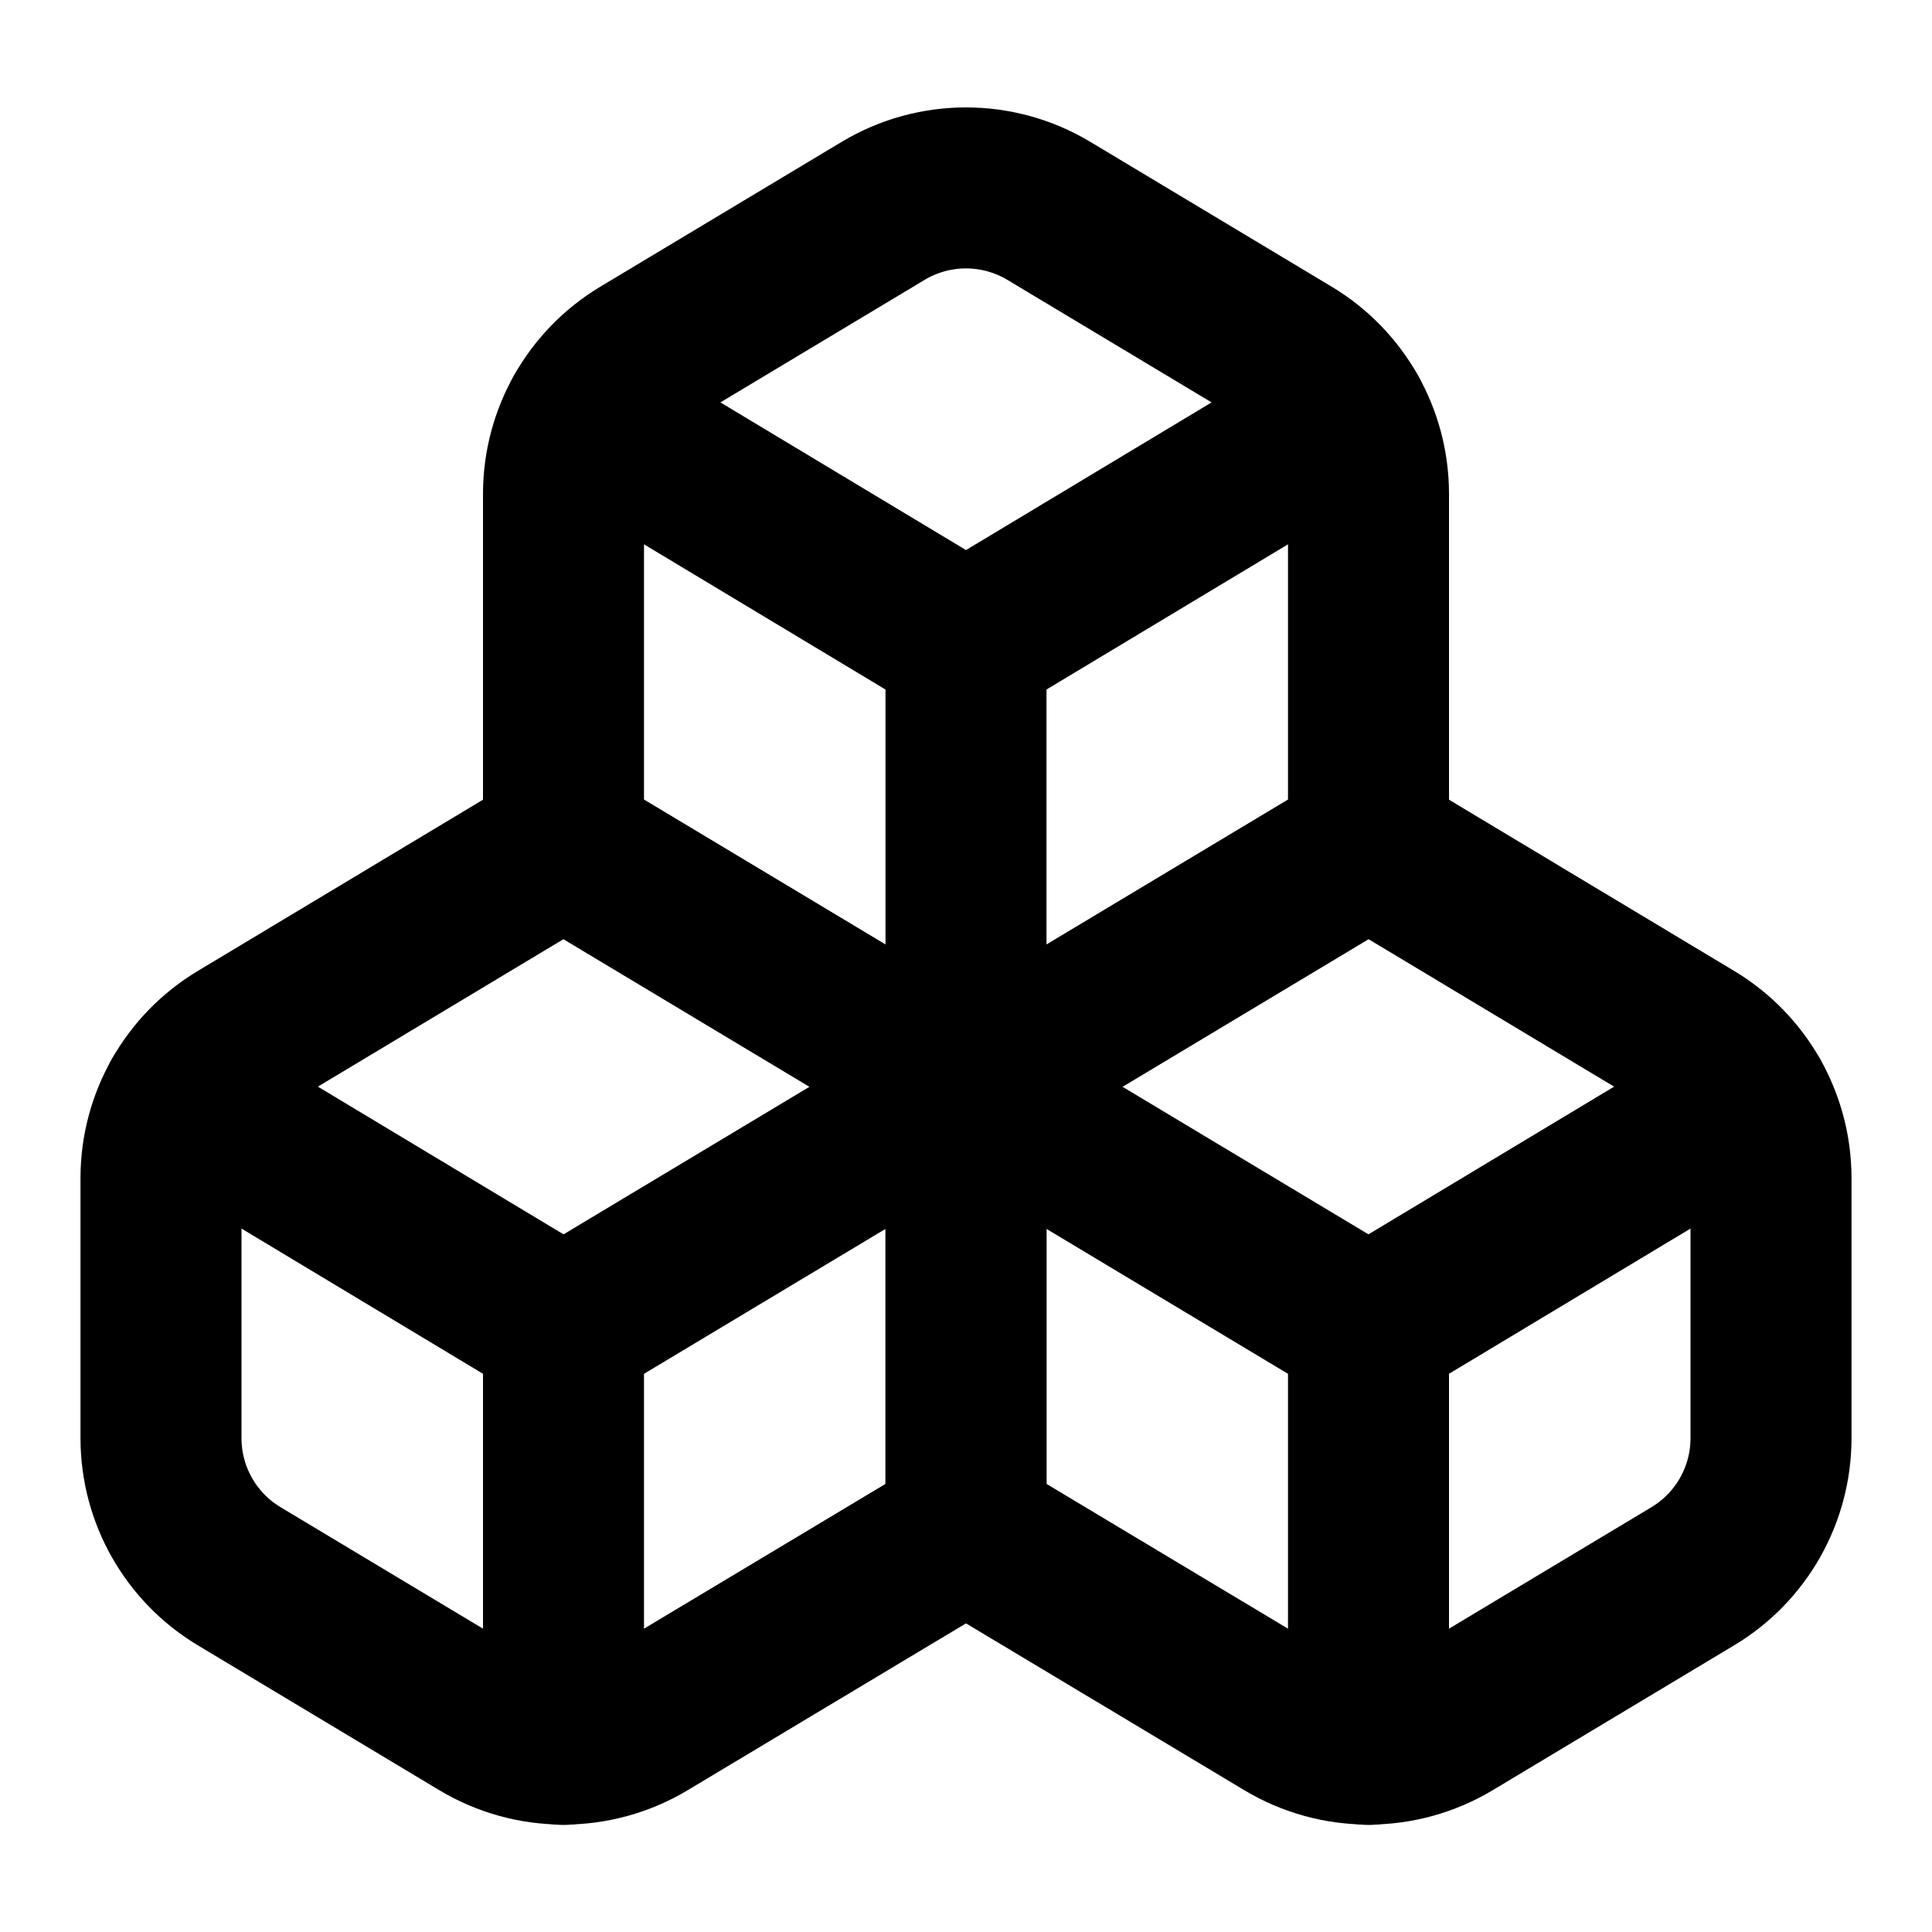
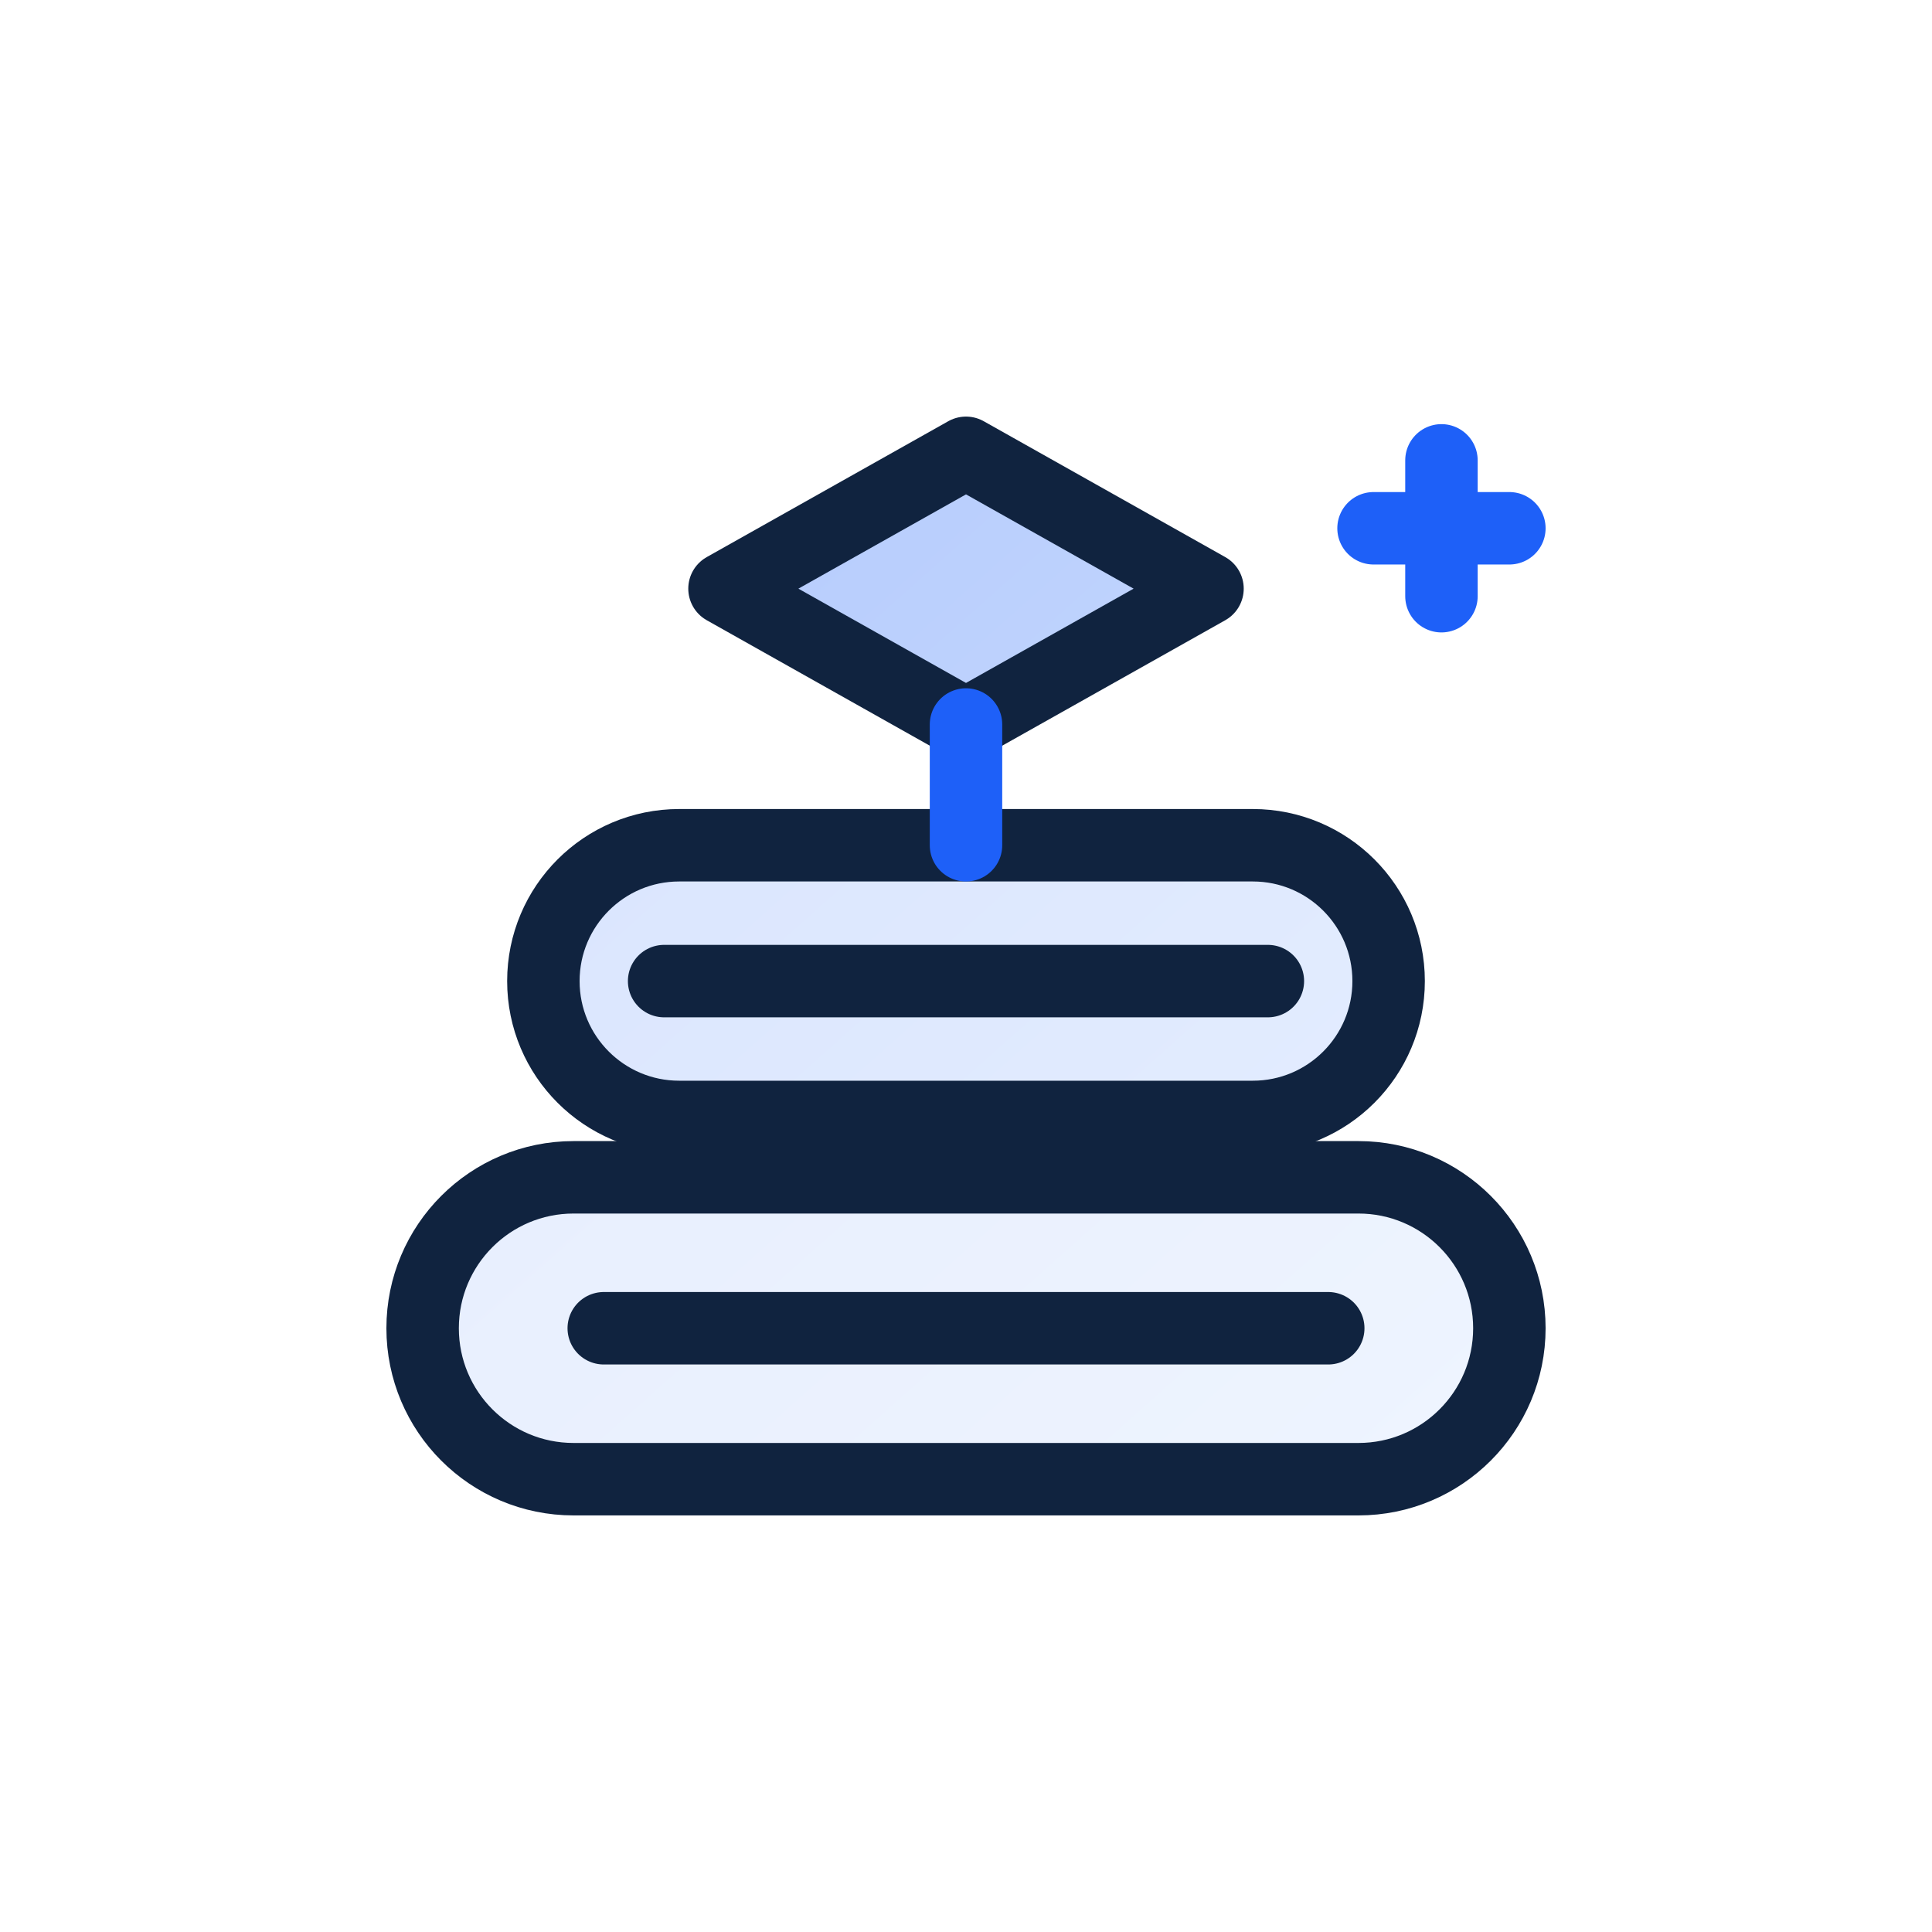
- <svg xmlns="http://www.w3.org/2000/svg" class="lucide lucide-boxes" width="24" height="24" viewBox="0 0 24 24" fill="none" stroke="currentColor" stroke-width="2" stroke-linecap="round" stroke-linejoin="round">
-   <path d="M2.97 12.92A2 2 0 0 0 2 14.63v3.24a2 2 0 0 0 .97 1.71l3 1.8a2 2 0 0 0 2.06 0L12 19v-5.5l-5-3-4.03 2.42Z" />
-   <path d="m7 16.5-4.74-2.85" />
-   <path d="m7 16.5 5-3" />
-   <path d="M7 16.5v5.17" />
-   <path d="M12 13.5V19l3.97 2.38a2 2 0 0 0 2.06 0l3-1.8a2 2 0 0 0 .97-1.71v-3.24a2 2 0 0 0-.97-1.71L17 10.5l-5 3Z" />
-   <path d="m17 16.5-5-3" />
-   <path d="m17 16.5 4.74-2.85" />
-   <path d="M17 16.5v5.17" />
-   <path d="M7.97 4.42A2 2 0 0 0 7 6.13v4.37l5 3 5-3V6.13a2 2 0 0 0-.97-1.71l-3-1.8a2 2 0 0 0-2.06 0l-3 1.8Z" />
-   <path d="M12 8 7.26 5.15" />
-   <path d="m12 8 4.74-2.85" />
-   <path d="M12 13.5V8" />
+ <svg xmlns="http://www.w3.org/2000/svg" width="64" height="64" viewBox="0 0 64 64" fill="none">
+   <defs>
+     <linearGradient id="eng-gradient" x1="16" y1="14" x2="48" y2="50" gradientUnits="userSpaceOnUse">
+       <stop offset="0" stop-color="#1E60F8" />
+       <stop offset="1" stop-color="#77A8FF" />
+     </linearGradient>
+   </defs>
+   <path d="M24 19.5L32 15L40 19.5L32 24L24 19.5Z" fill="url(#eng-gradient)" fill-opacity="0.34" stroke="#10233F" stroke-width="2.4" stroke-linejoin="round" />
+   <rect x="18" y="28" width="28" height="9" rx="4.5" fill="url(#eng-gradient)" fill-opacity="0.18" stroke="#10233F" stroke-width="2.4" />
+   <rect x="14" y="39" width="36" height="10" rx="5" fill="url(#eng-gradient)" fill-opacity="0.12" stroke="#10233F" stroke-width="2.4" />
+   <path d="M22 32.5H42" stroke="#10233F" stroke-width="2.4" stroke-linecap="round" />
+   <path d="M20 44H44" stroke="#10233F" stroke-width="2.4" stroke-linecap="round" />
+   <path d="M32 24V28" stroke="#1E60F8" stroke-width="2.4" stroke-linecap="round" />
+   <path d="M45.5 17.5H50" stroke="#1E60F8" stroke-width="2.4" stroke-linecap="round" />
+   <path d="M47.75 15.25V19.75" stroke="#1E60F8" stroke-width="2.4" stroke-linecap="round" />
</svg>
